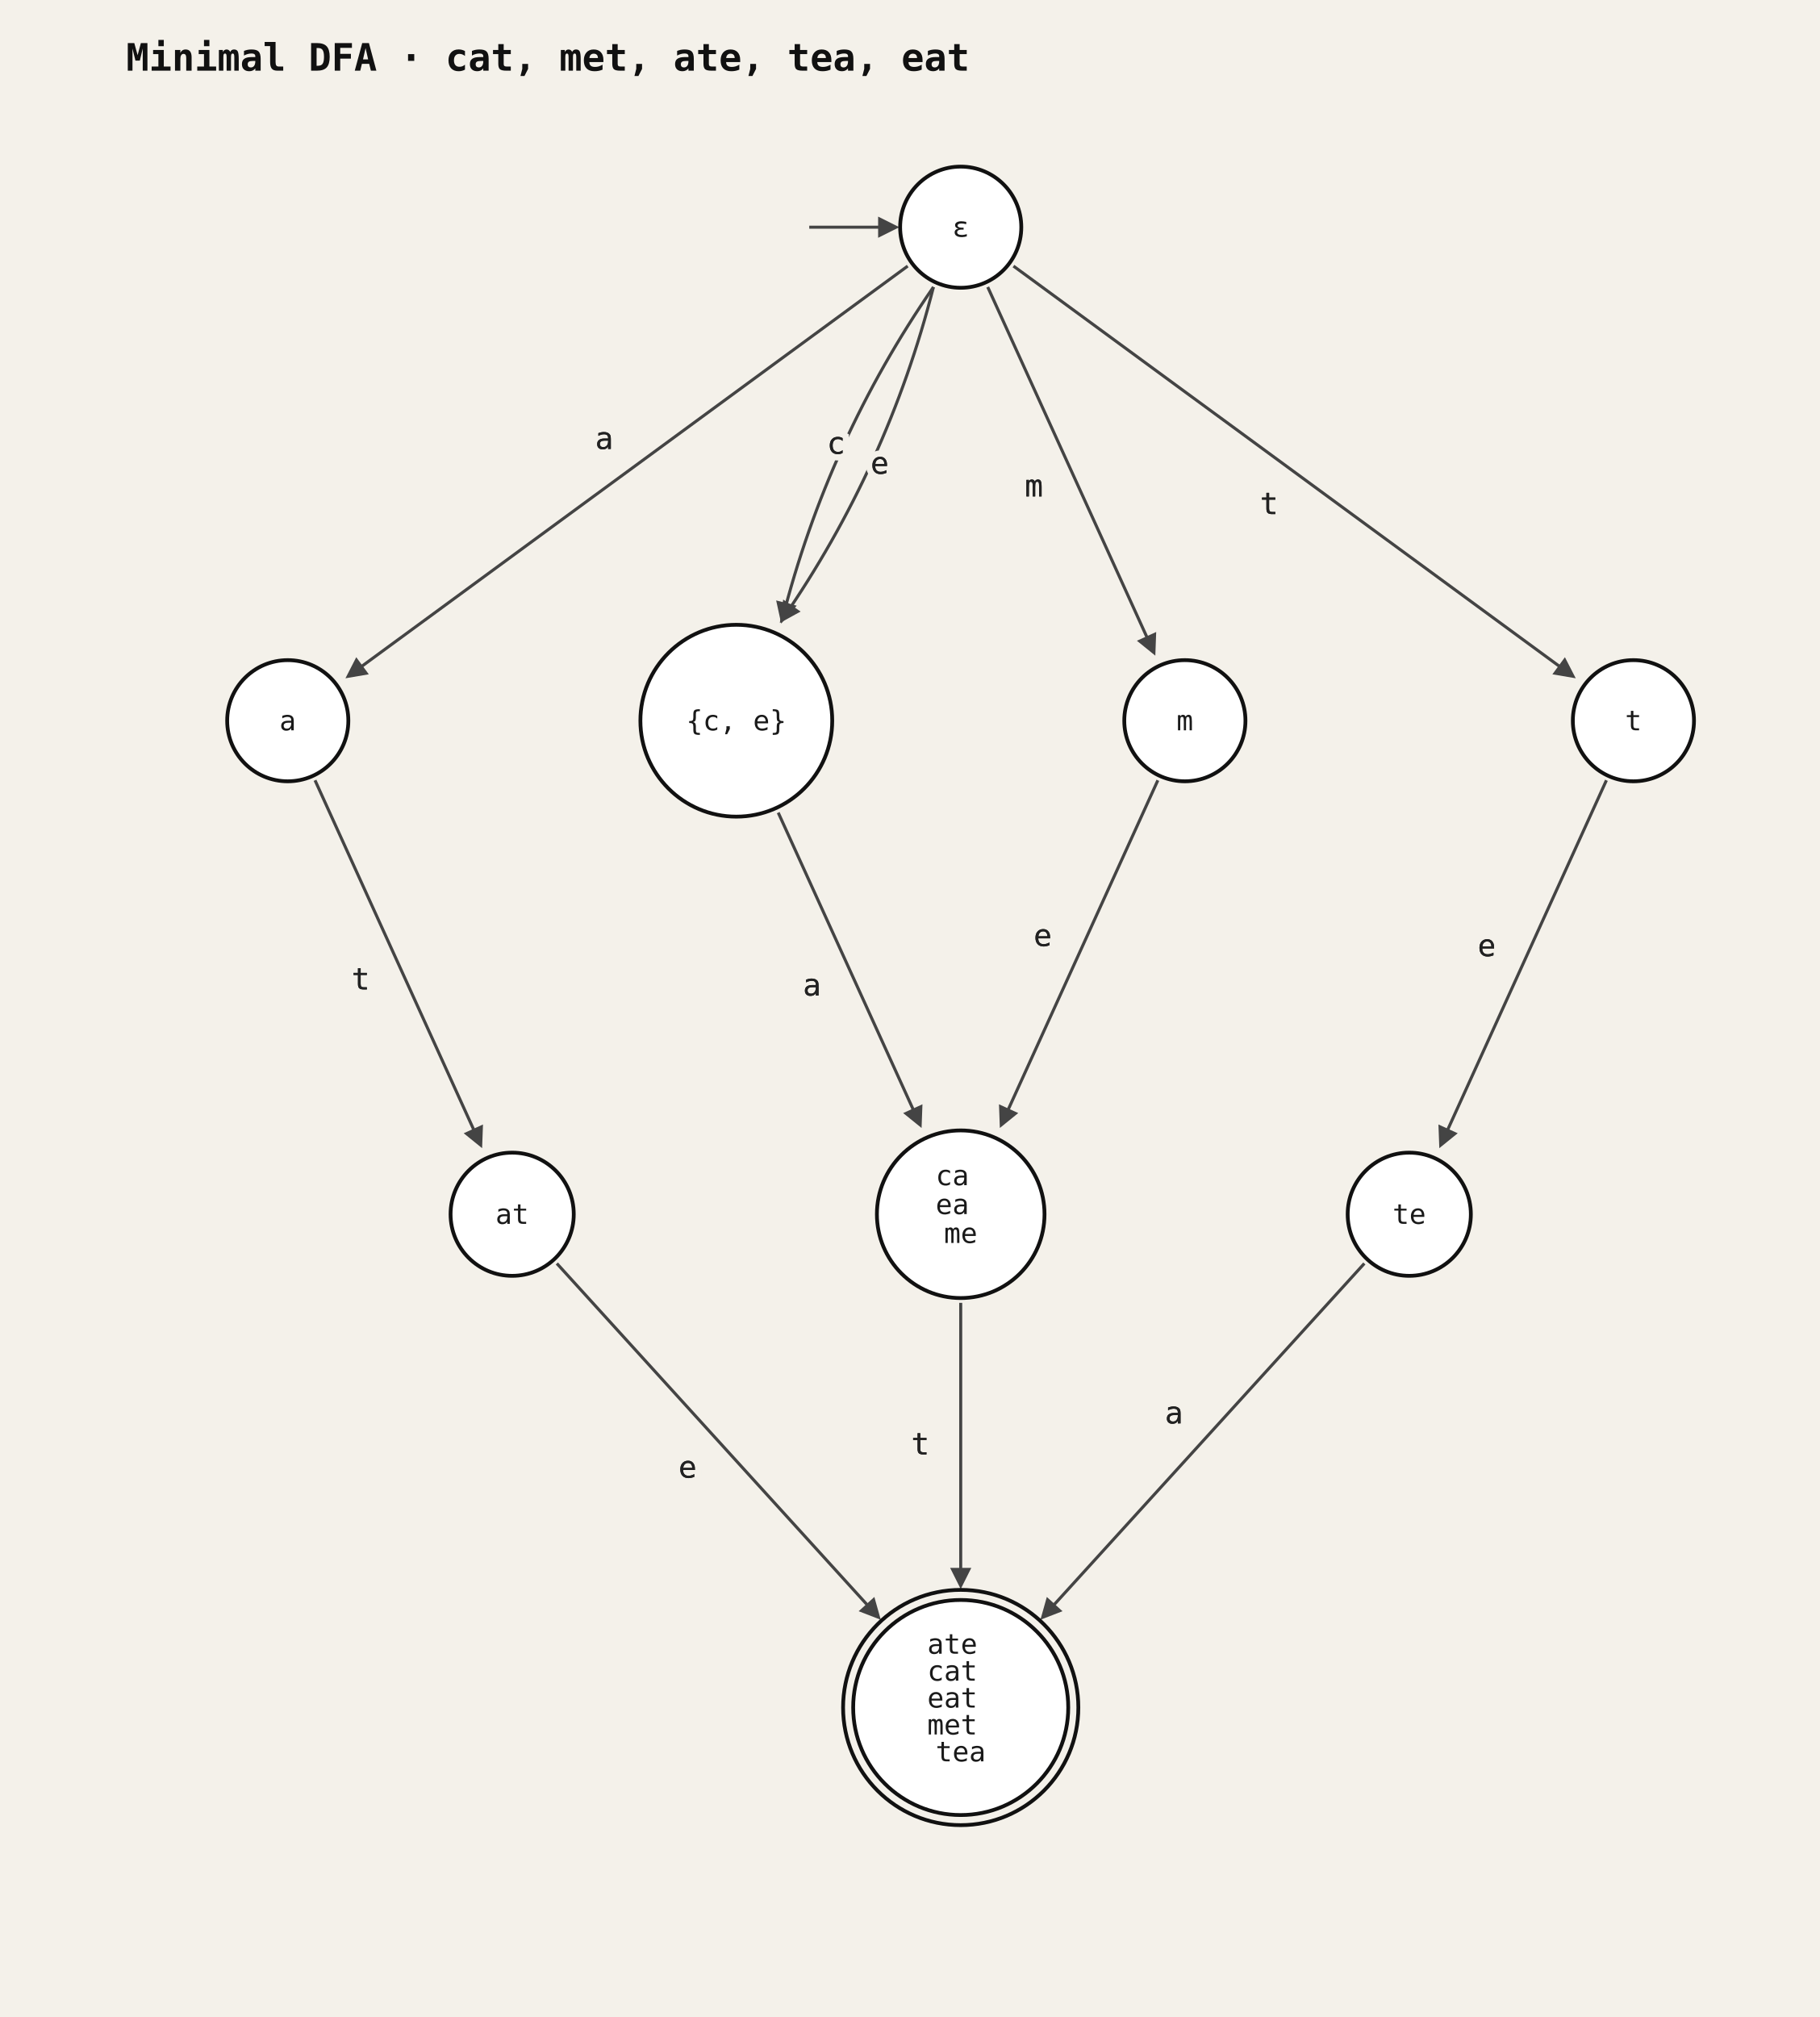
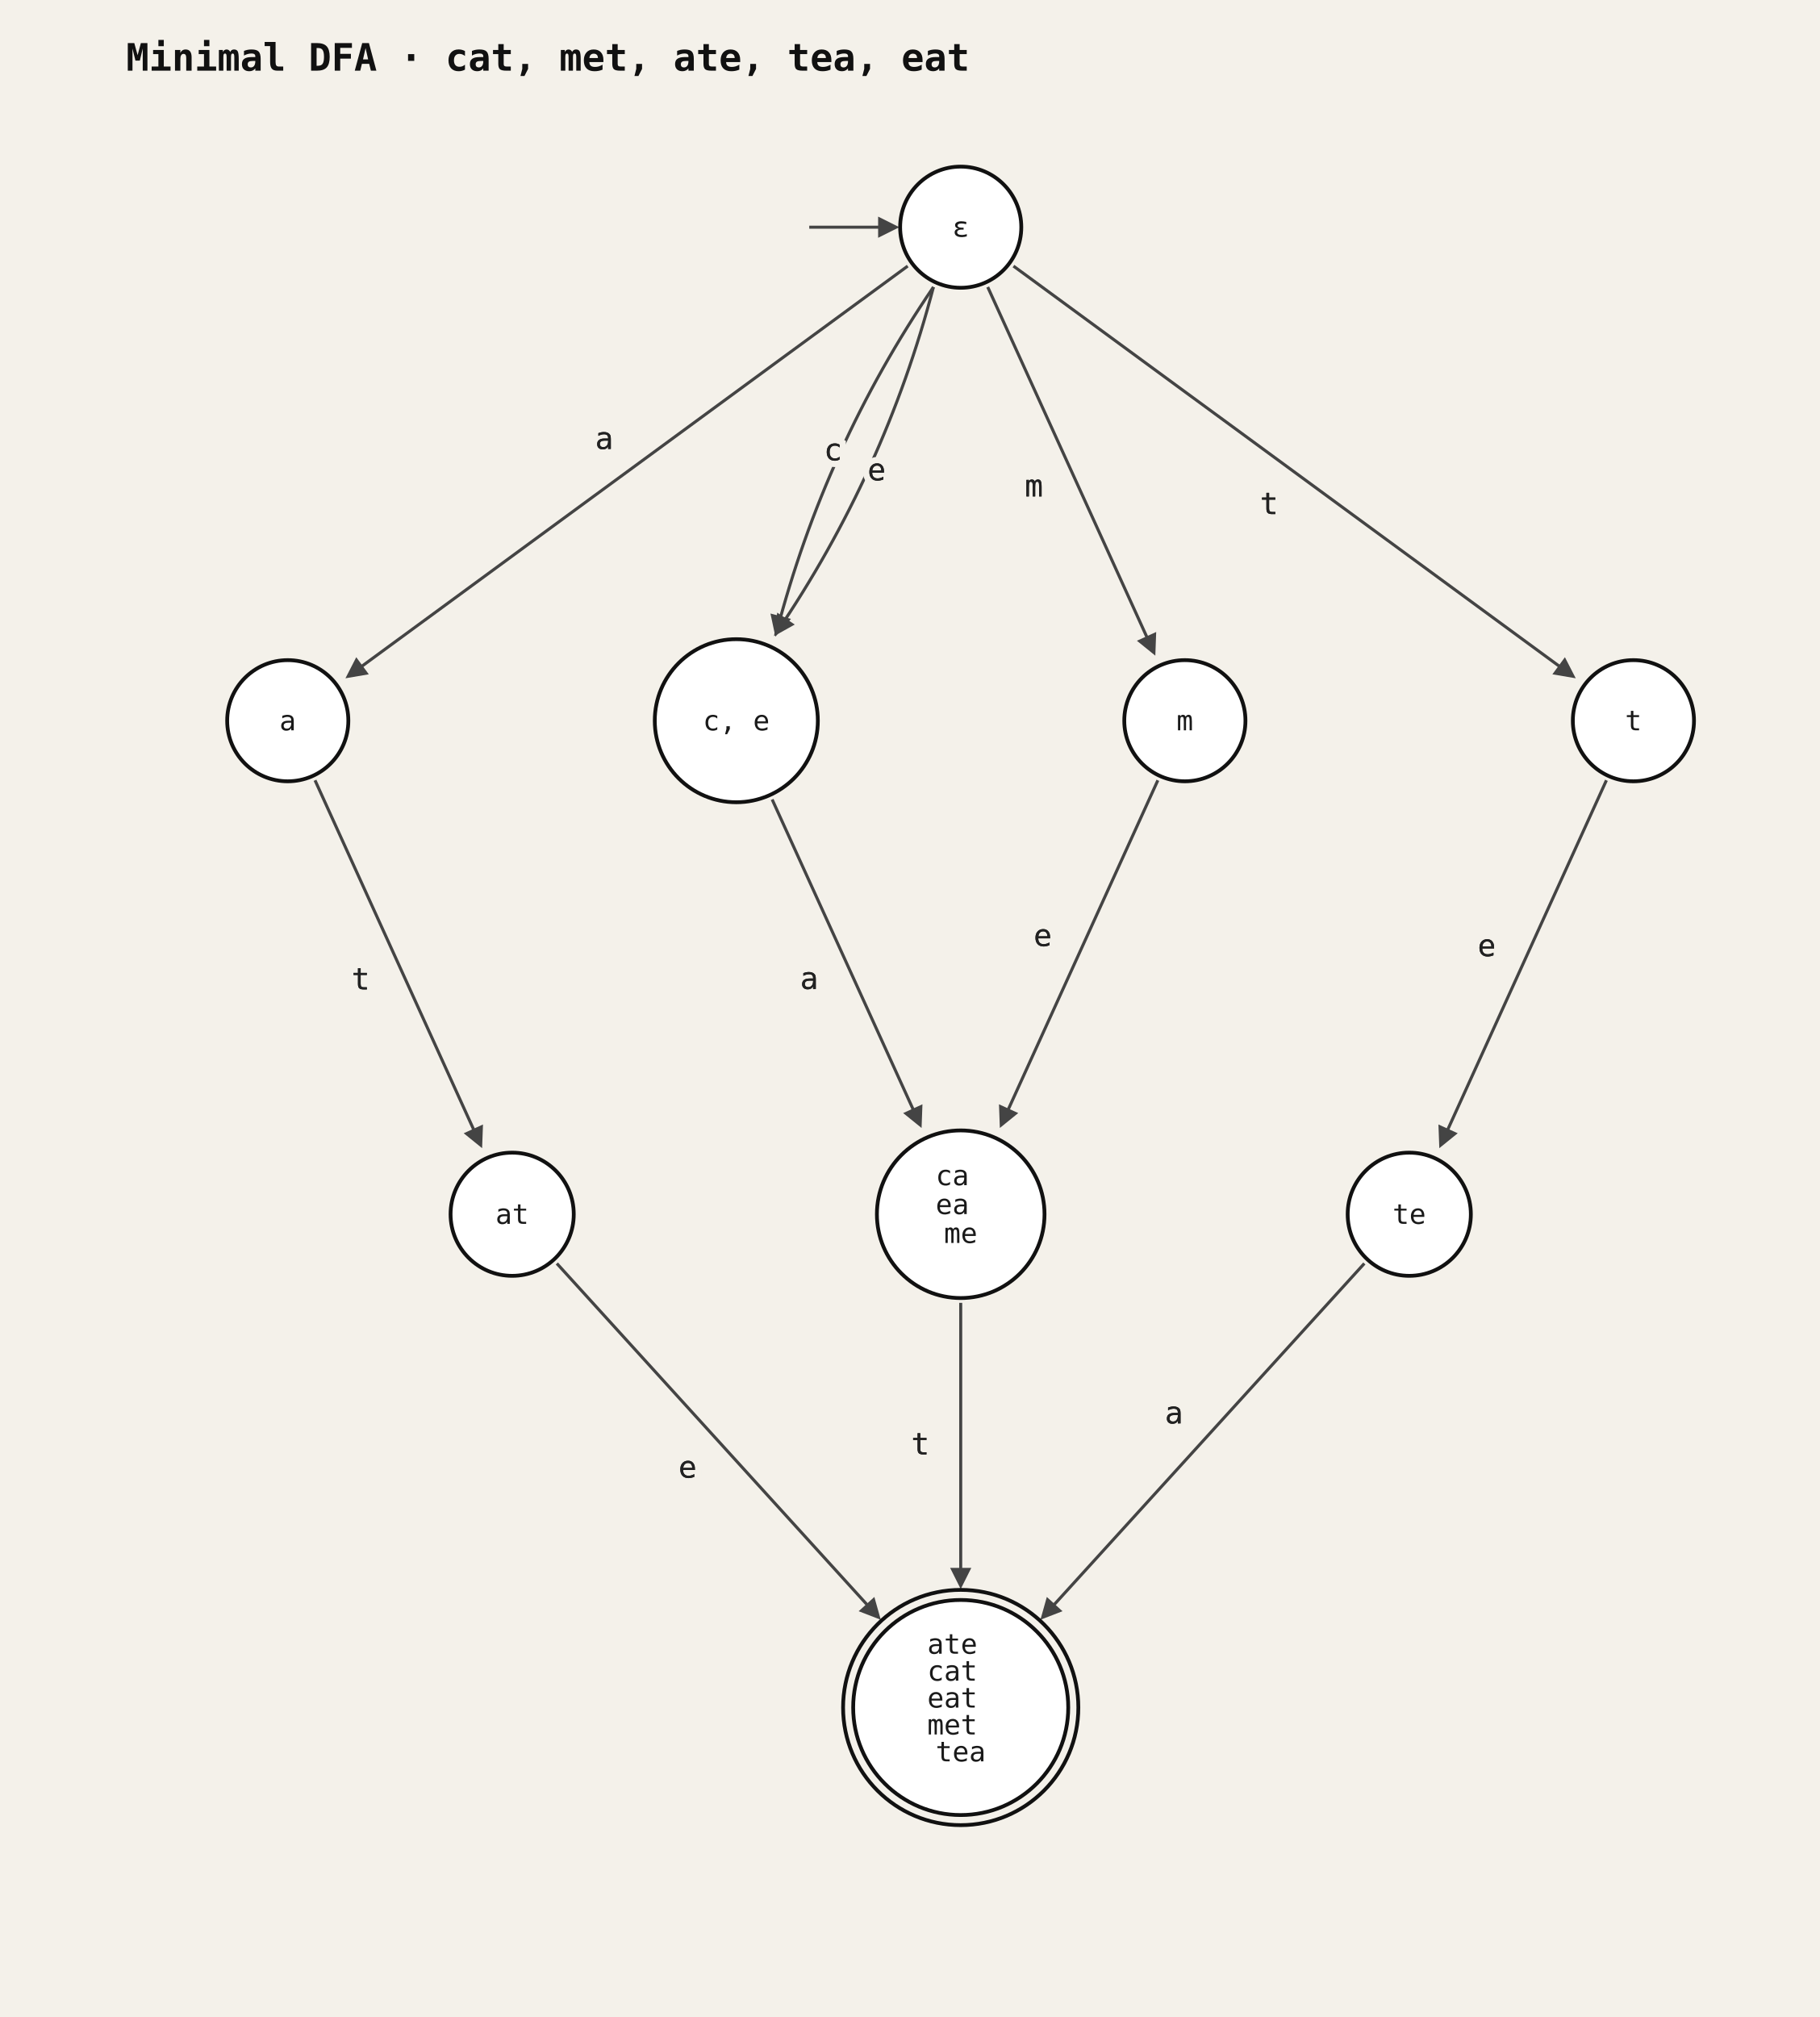
<svg xmlns="http://www.w3.org/2000/svg" width="721" height="799" viewBox="0 0 721 799">
  <style>text { font-family: ui-monospace, Consolas, monospace; font-size: 13px; fill: #111; }.edge-label { font-size: 12px; fill: #222; }.state-label { font-size: 11px; fill: #1a1a1a; }.title { font-size: 15px; font-weight: 600; fill: #111; }</style>
  <rect x="0" y="0" width="721" height="799" fill="#f4f1ea" />
  <text x="50" y="28" class="title">Minimal DFA · cat, met, ate, tea, eat</text>
  <defs>
    <marker id="arrow" viewBox="0 0 10 10" refX="8" refY="5" markerWidth="7" markerHeight="7" orient="auto-start-reverse">
      <path d="M 0 0 L 10 5 L 0 10 z" fill="#444" />
    </marker>
  </defs>
  <path d="M 359.6 105.4 L 138.2 267.7" fill="none" stroke="#444" stroke-width="1.2" marker-end="url(#arrow)" />
-   <path d="M 369.8 113.7 Q 351.7 184.9 309.9 245.4" fill="none" stroke="#444" stroke-width="1.2" marker-end="url(#arrow)" />
-   <path d="M 369.8 113.7 Q 328.0 174.2 309.9 245.4" fill="none" stroke="#444" stroke-width="1.2" marker-end="url(#arrow)" />
+   <path d="M 369.8 113.7 Q 350.5 187.5 307.6 250.6" fill="none" stroke="#444" stroke-width="1.2" marker-end="url(#arrow)" />
+   <path d="M 369.8 113.7 Q 326.8 176.8 307.6 250.6" fill="none" stroke="#444" stroke-width="1.2" marker-end="url(#arrow)" />
  <path d="M 391.3 113.7 L 457.0 258.2" fill="none" stroke="#444" stroke-width="1.2" marker-end="url(#arrow)" />
  <path d="M 401.5 105.4 L 622.9 267.7" fill="none" stroke="#444" stroke-width="1.2" marker-end="url(#arrow)" />
  <path d="M 124.8 309.1 L 190.3 453.3" fill="none" stroke="#444" stroke-width="1.2" marker-end="url(#arrow)" />
-   <path d="M 308.3 321.9 L 364.4 445.3" fill="none" stroke="#444" stroke-width="1.2" marker-end="url(#arrow)" />
+   <path d="M 305.9 316.7 L 364.4 445.3" fill="none" stroke="#444" stroke-width="1.2" marker-end="url(#arrow)" />
  <path d="M 458.7 309.1 L 396.8 445.3" fill="none" stroke="#444" stroke-width="1.2" marker-end="url(#arrow)" />
  <path d="M 636.4 309.1 L 570.9 453.3" fill="none" stroke="#444" stroke-width="1.2" marker-end="url(#arrow)" />
  <path d="M 220.6 500.5 L 347.8 640.4" fill="none" stroke="#444" stroke-width="1.2" marker-end="url(#arrow)" />
  <path d="M 380.6 516.1 L 380.6 627.8" fill="none" stroke="#444" stroke-width="1.2" marker-end="url(#arrow)" />
  <path d="M 540.5 500.5 L 413.3 640.4" fill="none" stroke="#444" stroke-width="1.2" marker-end="url(#arrow)" />
  <line x1="320.6" y1="90.0" x2="354.6" y2="90.0" stroke="#444" stroke-width="1.2" marker-end="url(#arrow)" />
  <circle cx="380.6" cy="90.0" r="24.0" fill="#ffffff" stroke="#111" stroke-width="1.5" />
  <text x="380.6" y="90.0" text-anchor="middle" dominant-baseline="central" class="state-label" font-size="10px">ε</text>
  <circle cx="114.0" cy="285.5" r="24.0" fill="#ffffff" stroke="#111" stroke-width="1.5" />
  <text x="114.0" y="285.5" text-anchor="middle" dominant-baseline="central" class="state-label" font-size="10px">a</text>
-   <circle cx="291.7" cy="285.5" r="38.0" fill="#ffffff" stroke="#111" stroke-width="1.5" />
-   <text x="291.7" y="285.5" text-anchor="middle" dominant-baseline="central" class="state-label" font-size="10px">{c, e}</text>
+   <circle cx="291.7" cy="285.5" r="32.3" fill="#ffffff" stroke="#111" stroke-width="1.5" />
+   <text x="291.7" y="285.5" text-anchor="middle" dominant-baseline="central" class="state-label" font-size="10px">c, e</text>
  <circle cx="469.4" cy="285.5" r="24.0" fill="#ffffff" stroke="#111" stroke-width="1.5" />
  <text x="469.4" y="285.5" text-anchor="middle" dominant-baseline="central" class="state-label" font-size="10px">m</text>
  <circle cx="647.1" cy="285.5" r="24.0" fill="#ffffff" stroke="#111" stroke-width="1.5" />
  <text x="647.1" y="285.5" text-anchor="middle" dominant-baseline="central" class="state-label" font-size="10px">t</text>
  <circle cx="202.9" cy="481.0" r="24.4" fill="#ffffff" stroke="#111" stroke-width="1.5" />
  <text x="202.9" y="481.0" text-anchor="middle" dominant-baseline="central" class="state-label" font-size="10px">at</text>
  <circle cx="380.6" cy="481.0" r="33.2" fill="#ffffff" stroke="#111" stroke-width="1.5" />
  <text x="380.6" y="469.5" text-anchor="middle" class="state-label" font-size="8px">
    <tspan x="380.6" dy="0">ca</tspan>
    <tspan x="380.6" dy="11.44">ea</tspan>
    <tspan x="380.6" dy="11.44">me</tspan>
  </text>
  <circle cx="558.3" cy="481.0" r="24.4" fill="#ffffff" stroke="#111" stroke-width="1.5" />
  <text x="558.3" y="481.0" text-anchor="middle" dominant-baseline="central" class="state-label" font-size="10px">te</text>
  <circle cx="380.6" cy="676.4" r="46.6" fill="none" stroke="#111" stroke-width="1.5" />
  <circle cx="380.6" cy="676.4" r="42.6" fill="#ffffff" stroke="#111" stroke-width="1.5" />
  <text x="380.6" y="655.1" text-anchor="middle" class="state-label" font-size="7px">
    <tspan x="380.6" dy="0">ate</tspan>
    <tspan x="380.6" dy="10.66">cat</tspan>
    <tspan x="380.6" dy="10.66">eat</tspan>
    <tspan x="380.6" dy="10.66">met</tspan>
    <tspan x="380.6" dy="10.66">tea</tspan>
  </text>
  <text x="239.4" y="173.7" text-anchor="middle" dominant-baseline="central" class="edge-label" stroke="#f4f1ea" stroke-width="5" paint-order="stroke">a</text>
  <text x="239.4" y="173.7" text-anchor="middle" dominant-baseline="central" class="edge-label">a</text>
-   <text x="331.2" y="175.6" text-anchor="middle" dominant-baseline="central" class="edge-label" stroke="#f4f1ea" stroke-width="5" paint-order="stroke">c</text>
-   <text x="331.2" y="175.6" text-anchor="middle" dominant-baseline="central" class="edge-label">c</text>
-   <text x="348.5" y="183.5" text-anchor="middle" dominant-baseline="central" class="edge-label" stroke="#f4f1ea" stroke-width="5" paint-order="stroke">e</text>
-   <text x="348.5" y="183.5" text-anchor="middle" dominant-baseline="central" class="edge-label">e</text>
+   <text x="330.0" y="178.2" text-anchor="middle" dominant-baseline="central" class="edge-label" stroke="#f4f1ea" stroke-width="5" paint-order="stroke">c</text>
+   <text x="330.0" y="178.2" text-anchor="middle" dominant-baseline="central" class="edge-label">c</text>
+   <text x="347.3" y="186.1" text-anchor="middle" dominant-baseline="central" class="edge-label" stroke="#f4f1ea" stroke-width="5" paint-order="stroke">e</text>
+   <text x="347.3" y="186.1" text-anchor="middle" dominant-baseline="central" class="edge-label">e</text>
  <text x="409.6" y="192.5" text-anchor="middle" dominant-baseline="central" class="edge-label" stroke="#f4f1ea" stroke-width="5" paint-order="stroke">m</text>
  <text x="409.6" y="192.5" text-anchor="middle" dominant-baseline="central" class="edge-label">m</text>
  <text x="502.8" y="199.5" text-anchor="middle" dominant-baseline="central" class="edge-label" stroke="#f4f1ea" stroke-width="5" paint-order="stroke">t</text>
  <text x="502.8" y="199.5" text-anchor="middle" dominant-baseline="central" class="edge-label">t</text>
  <text x="142.9" y="387.8" text-anchor="middle" dominant-baseline="central" class="edge-label" stroke="#f4f1ea" stroke-width="5" paint-order="stroke">t</text>
  <text x="142.9" y="387.8" text-anchor="middle" dominant-baseline="central" class="edge-label">t</text>
-   <text x="321.7" y="390.2" text-anchor="middle" dominant-baseline="central" class="edge-label" stroke="#f4f1ea" stroke-width="5" paint-order="stroke">a</text>
-   <text x="321.7" y="390.2" text-anchor="middle" dominant-baseline="central" class="edge-label">a</text>
+   <text x="320.6" y="387.6" text-anchor="middle" dominant-baseline="central" class="edge-label" stroke="#f4f1ea" stroke-width="5" paint-order="stroke">a</text>
+   <text x="320.6" y="387.6" text-anchor="middle" dominant-baseline="central" class="edge-label">a</text>
  <text x="413.1" y="370.6" text-anchor="middle" dominant-baseline="central" class="edge-label" stroke="#f4f1ea" stroke-width="5" paint-order="stroke">e</text>
  <text x="413.1" y="370.6" text-anchor="middle" dominant-baseline="central" class="edge-label">e</text>
  <text x="589.0" y="374.6" text-anchor="middle" dominant-baseline="central" class="edge-label" stroke="#f4f1ea" stroke-width="5" paint-order="stroke">e</text>
  <text x="589.0" y="374.6" text-anchor="middle" dominant-baseline="central" class="edge-label">e</text>
  <text x="272.4" y="581.2" text-anchor="middle" dominant-baseline="central" class="edge-label" stroke="#f4f1ea" stroke-width="5" paint-order="stroke">e</text>
  <text x="272.4" y="581.2" text-anchor="middle" dominant-baseline="central" class="edge-label">e</text>
  <text x="364.6" y="572.0" text-anchor="middle" dominant-baseline="central" class="edge-label" stroke="#f4f1ea" stroke-width="5" paint-order="stroke">t</text>
  <text x="364.6" y="572.0" text-anchor="middle" dominant-baseline="central" class="edge-label">t</text>
  <text x="465.1" y="559.7" text-anchor="middle" dominant-baseline="central" class="edge-label" stroke="#f4f1ea" stroke-width="5" paint-order="stroke">a</text>
  <text x="465.1" y="559.7" text-anchor="middle" dominant-baseline="central" class="edge-label">a</text>
</svg>
